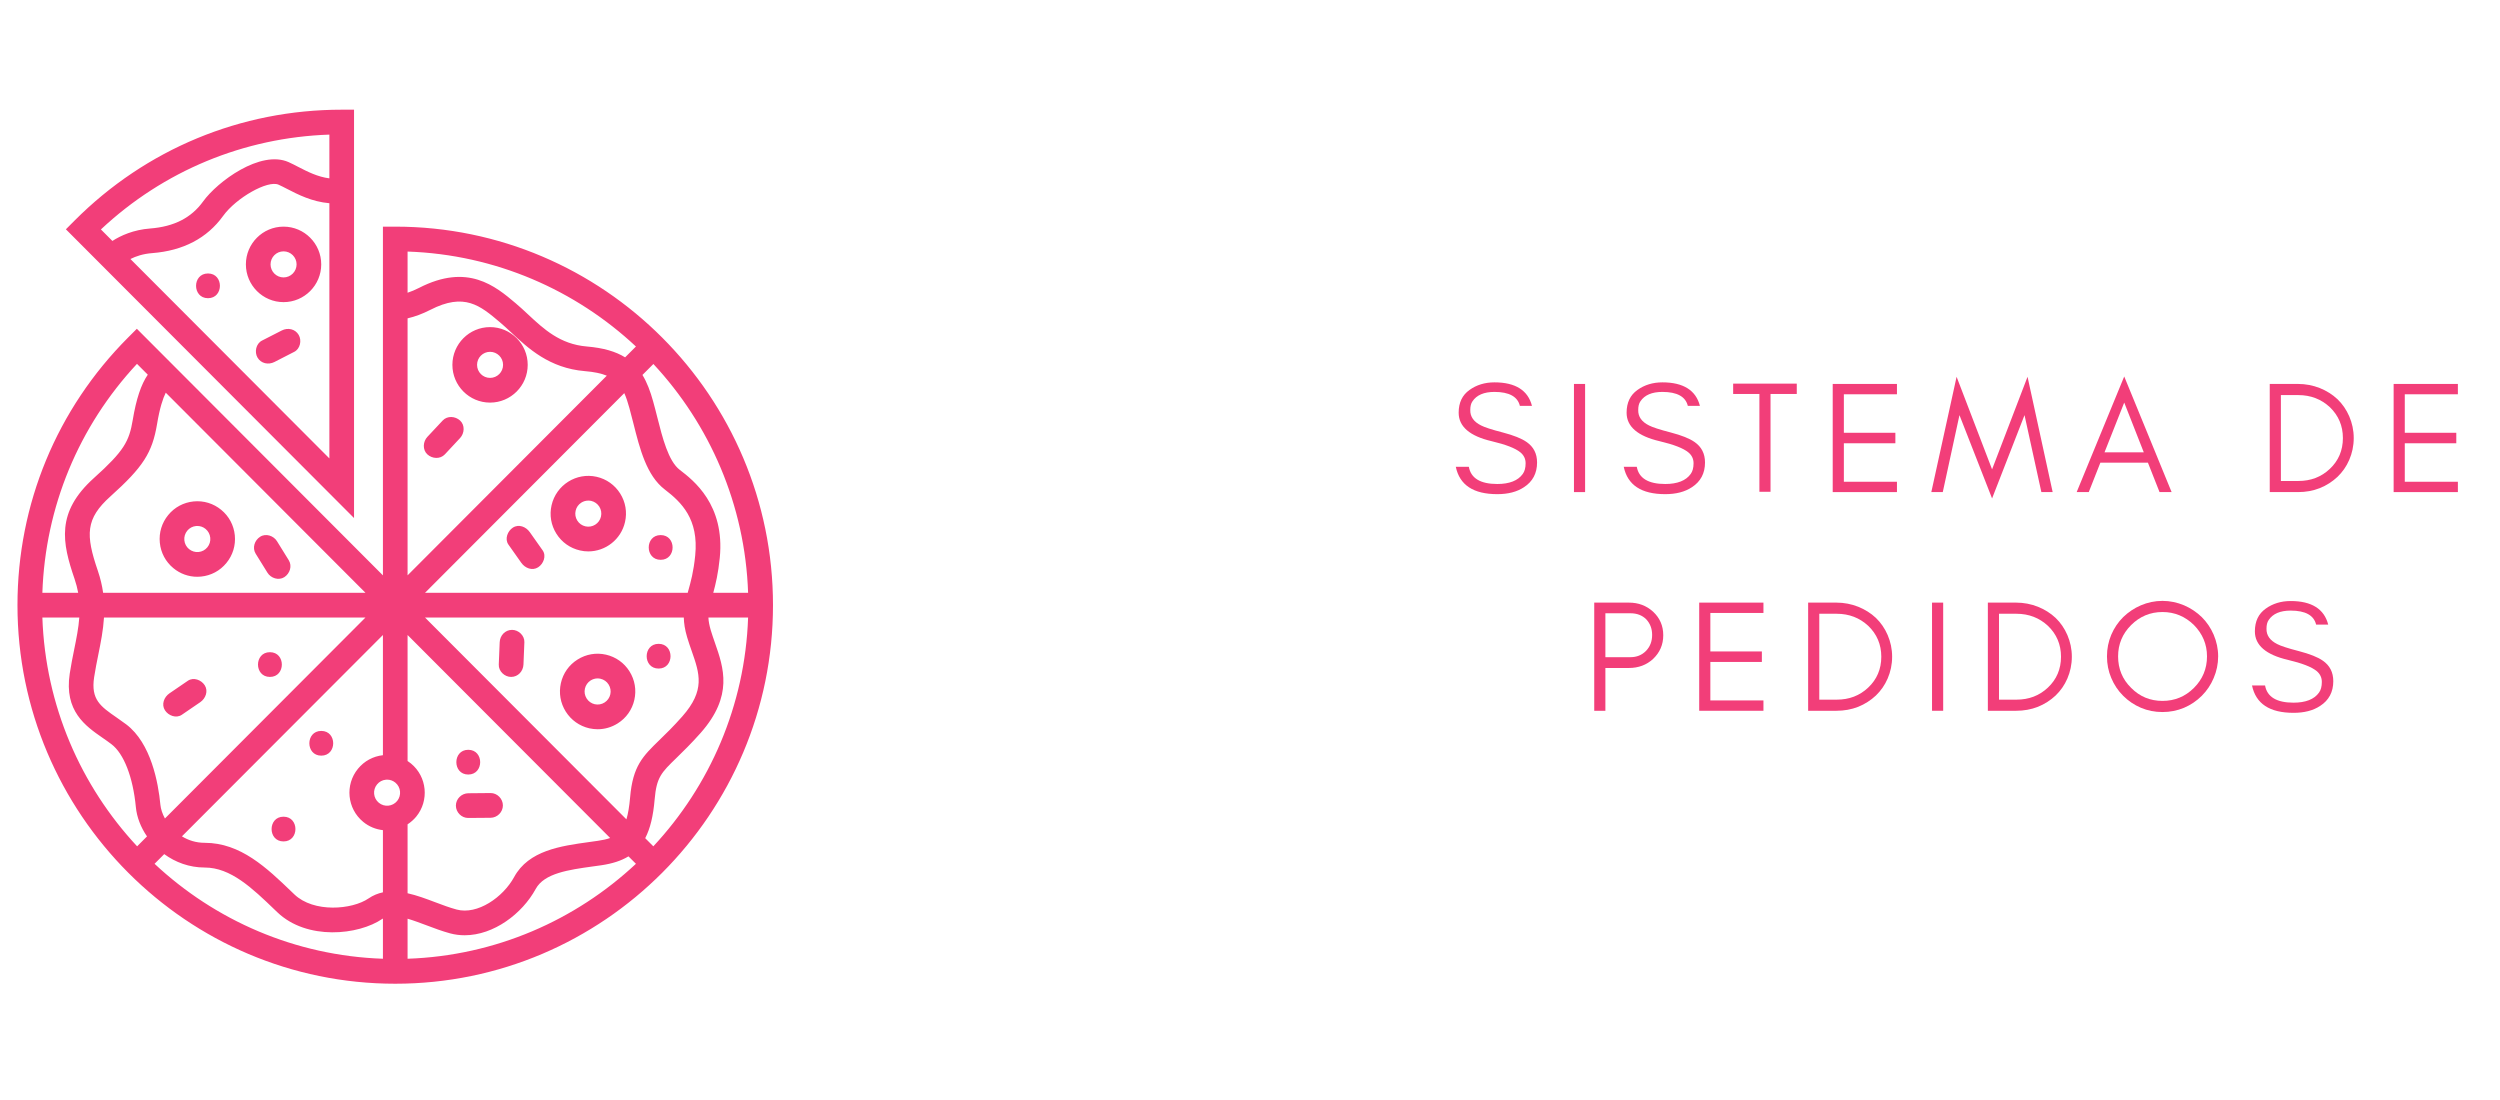
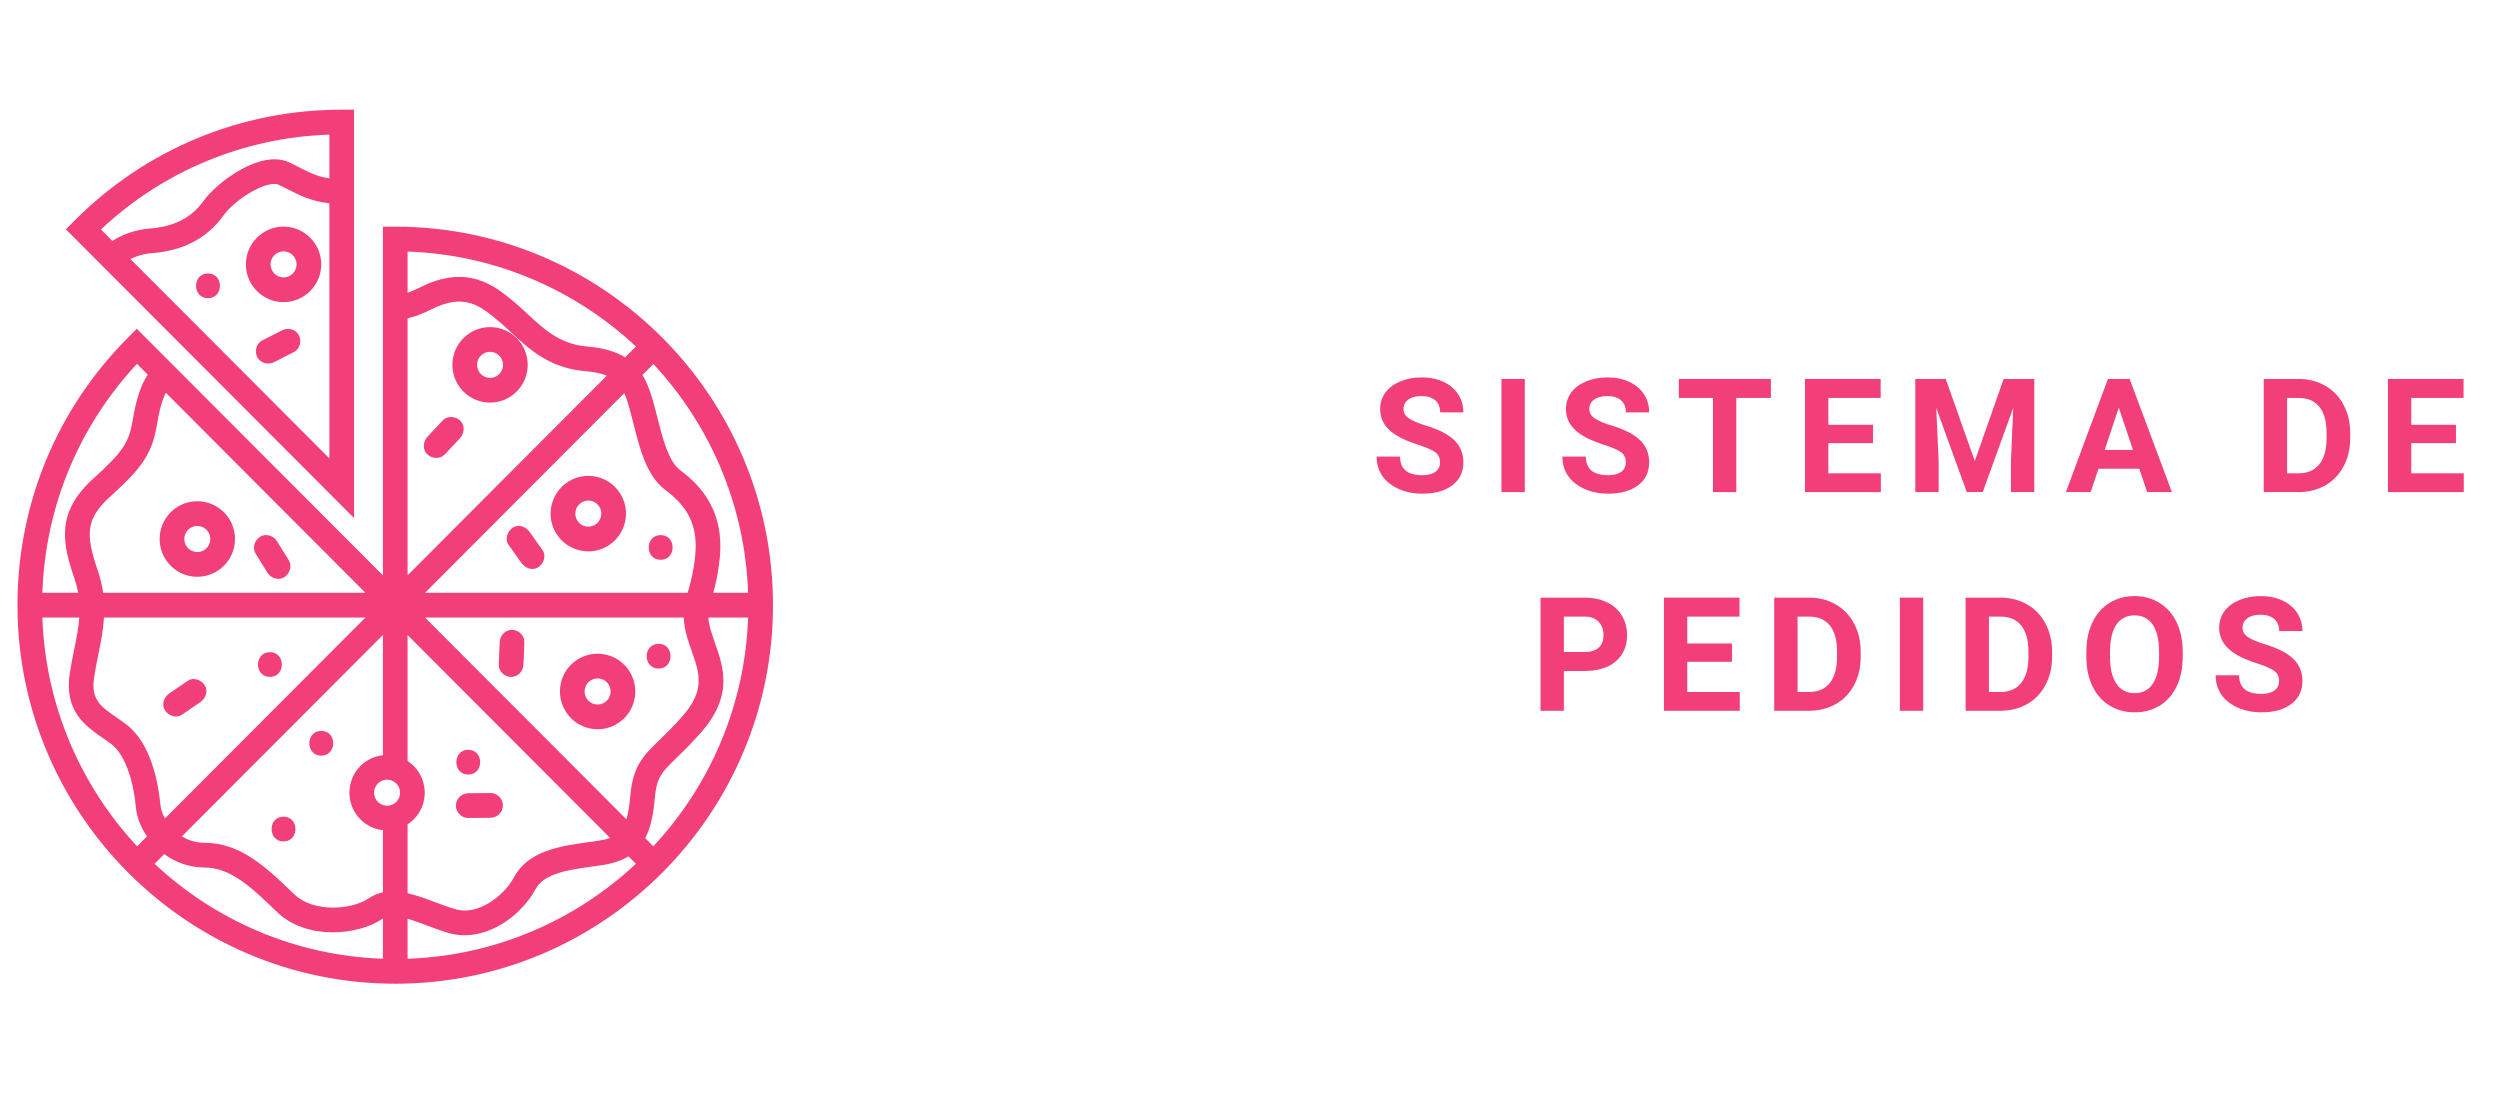
<svg xmlns="http://www.w3.org/2000/svg" width="500" zoomAndPan="magnify" viewBox="0 0 375 165" height="220" preserveAspectRatio="xMidYMid meet" version="1.0">
  <defs>
    <g />
-     <clipPath id="440ee047b7">
+     <clipPath id="a8cf189ec1">
      <path d="M 2.621 16.449 L 115.934 16.449 L 115.934 147.555 L 2.621 147.555 Z M 2.621 16.449 " clip-rule="nonzero" />
    </clipPath>
  </defs>
-   <g clip-path="url(#440ee047b7)">
+   <g clip-path="url(#a8cf189ec1)">
    <path fill="#f23e79" d="M 41.16 54.301 C 42.152 53.793 43.148 53.281 44.141 52.773 C 45.031 52.32 45.289 51.066 44.805 50.238 C 44.277 49.332 43.164 49.113 42.27 49.57 C 41.277 50.078 40.281 50.586 39.289 51.094 C 38.398 51.551 38.141 52.805 38.625 53.633 C 39.152 54.539 40.266 54.754 41.16 54.301 Z M 66.398 63.082 C 65.629 63.898 64.867 64.715 64.105 65.531 C 63.441 66.238 63.352 67.461 64.105 68.156 C 64.824 68.82 66.012 68.91 66.727 68.156 C 67.488 67.336 68.25 66.523 69.012 65.707 C 69.676 64.996 69.766 63.773 69.012 63.082 C 68.293 62.422 67.105 62.328 66.398 63.082 Z M 81.395 82.551 C 80.75 81.637 80.105 80.719 79.461 79.812 C 78.902 79.02 77.82 78.57 76.93 79.145 C 76.148 79.648 75.668 80.836 76.262 81.684 C 76.91 82.598 77.551 83.508 78.195 84.422 C 78.754 85.215 79.836 85.664 80.727 85.09 C 81.512 84.582 81.992 83.398 81.395 82.551 Z M 70.238 122.695 C 71.352 122.688 72.473 122.676 73.586 122.668 C 74.586 122.66 75.434 121.82 75.434 120.812 C 75.434 119.816 74.59 118.949 73.586 118.957 C 72.473 118.969 71.352 118.977 70.238 118.988 C 69.234 119 68.383 119.832 68.383 120.844 C 68.383 121.844 69.234 122.707 70.238 122.695 Z M 78.52 99.68 L 78.656 96.332 C 78.699 95.332 77.777 94.48 76.809 94.48 C 75.77 94.48 74.996 95.328 74.953 96.332 L 74.816 99.68 C 74.773 100.688 75.695 101.539 76.664 101.539 C 77.703 101.539 78.473 100.691 78.52 99.68 Z M 43.312 84.031 C 42.727 83.078 42.137 82.129 41.547 81.18 C 41.039 80.355 39.871 79.961 39.016 80.516 C 38.191 81.043 37.805 82.168 38.352 83.055 C 38.938 84.004 39.527 84.953 40.117 85.902 C 40.625 86.727 41.793 87.121 42.652 86.57 C 43.473 86.035 43.859 84.914 43.312 84.031 Z M 27.277 107.215 C 28.199 106.582 29.121 105.953 30.043 105.324 C 30.84 104.777 31.273 103.664 30.707 102.785 C 30.195 101.988 29.027 101.535 28.176 102.117 C 27.25 102.746 26.332 103.379 25.41 104.008 C 24.609 104.555 24.176 105.668 24.746 106.547 C 25.258 107.344 26.422 107.797 27.277 107.215 Z M 30.836 79.34 C 31.238 79.672 31.488 80.141 31.539 80.66 C 31.59 81.184 31.438 81.688 31.105 82.094 C 30.773 82.5 30.309 82.75 29.785 82.801 C 29.27 82.852 28.762 82.691 28.355 82.363 C 27.953 82.031 27.703 81.562 27.652 81.043 C 27.602 80.52 27.758 80.016 28.086 79.609 C 28.418 79.203 28.887 78.953 29.406 78.902 C 29.473 78.898 29.535 78.895 29.598 78.895 C 30.051 78.895 30.484 79.047 30.836 79.34 Z M 30.148 86.488 C 31.652 86.34 33.004 85.617 33.961 84.445 C 34.922 83.277 35.367 81.805 35.223 80.297 C 35.074 78.793 34.352 77.434 33.184 76.477 C 32.016 75.516 30.551 75.066 29.043 75.215 C 27.543 75.363 26.188 76.086 25.23 77.258 C 24.273 78.426 23.824 79.898 23.973 81.406 C 24.121 82.91 24.844 84.27 26.012 85.227 C 27.031 86.066 28.281 86.516 29.586 86.516 C 29.773 86.516 29.961 86.508 30.148 86.488 Z M 112.215 88.918 C 111.762 75.684 106.445 63.664 98.008 54.598 L 96.367 56.242 C 97.055 57.367 97.551 58.695 97.973 60.219 C 98.188 60.98 98.391 61.781 98.586 62.559 C 99.367 65.656 100.254 69.172 101.965 70.48 C 104 72.039 108.762 75.688 107.965 83.688 C 107.734 86 107.344 87.617 106.992 88.918 Z M 98 126.949 C 106.445 117.887 111.762 105.867 112.215 92.625 L 106.262 92.625 C 106.281 93.176 106.395 93.773 106.613 94.531 C 106.801 95.16 107.016 95.777 107.242 96.426 C 108.543 100.145 110.016 104.363 105.109 109.926 C 103.656 111.562 102.457 112.727 101.496 113.664 C 99.18 115.91 98.484 116.586 98.195 119.926 C 97.988 122.371 97.543 124.266 96.781 125.727 Z M 61.137 143.812 C 74.344 143.359 86.344 138.031 95.391 129.57 L 94.27 128.453 C 93.188 129.117 91.859 129.539 90.223 129.785 C 89.777 129.848 89.324 129.91 88.871 129.973 C 85.32 130.469 81.645 130.98 80.363 133.328 C 78.34 137.055 74.051 140.289 69.707 140.289 C 68.984 140.289 68.254 140.203 67.531 140.008 C 66.32 139.68 65.113 139.227 63.949 138.785 C 62.977 138.426 62.02 138.062 61.137 137.805 Z M 23.184 129.57 C 32.23 138.031 44.227 143.359 57.438 143.812 L 57.438 137.785 C 57.414 137.797 57.387 137.809 57.367 137.82 C 53.781 140.281 46.047 141.098 41.594 136.832 L 41.234 136.488 C 37.828 133.211 34.609 130.129 30.703 130.129 C 28.387 130.129 26.312 129.34 24.633 128.117 Z M 6.355 92.625 C 6.812 105.867 12.129 117.887 20.57 126.949 L 22.051 125.461 C 21.109 124.094 20.52 122.562 20.379 121.066 C 19.949 116.566 18.578 113.031 16.707 111.621 C 16.289 111.301 15.84 110.988 15.406 110.688 C 12.824 108.898 9.609 106.672 10.461 101.039 C 10.652 99.773 10.895 98.582 11.125 97.438 C 11.465 95.766 11.781 94.207 11.895 92.625 Z M 20.547 54.578 C 11.781 63.988 6.793 76.055 6.355 88.918 L 11.727 88.918 C 11.605 88.242 11.426 87.555 11.184 86.836 C 9.324 81.41 8.359 76.852 14.098 71.695 C 18.59 67.66 19.379 66.211 19.914 62.98 C 20.43 59.871 21.16 57.668 22.168 56.203 Z M 45.059 79.141 L 24.863 58.902 C 24.441 59.754 23.961 61.184 23.562 63.594 C 22.84 67.918 21.469 70.051 16.566 74.457 C 12.832 77.809 12.816 80.191 14.68 85.629 C 15.07 86.773 15.32 87.867 15.469 88.918 L 54.82 88.918 Z M 61.137 47.754 L 61.137 86.301 L 91.02 56.352 C 90.184 56.008 89.117 55.785 87.715 55.668 C 82.414 55.223 79.227 52.25 76.668 49.855 C 76.082 49.312 75.535 48.801 74.988 48.34 C 72 45.82 69.668 43.848 64.535 46.484 C 63.398 47.066 62.262 47.492 61.137 47.754 Z M 95.391 51.977 C 86.344 43.52 74.344 38.188 61.137 37.734 L 61.137 43.91 C 61.691 43.723 62.262 43.488 62.848 43.188 C 70.164 39.426 74.312 42.926 77.34 45.48 C 77.988 46.023 78.598 46.594 79.191 47.145 C 81.555 49.352 84 51.637 88.02 51.973 C 90.523 52.184 92.367 52.734 93.766 53.602 Z M 61.137 133.988 C 62.527 134.297 63.926 134.82 65.246 135.32 C 66.332 135.73 67.453 136.152 68.492 136.43 C 71.609 137.273 75.469 134.59 77.121 131.555 C 79.293 127.566 84.113 126.895 88.363 126.309 C 88.805 126.246 89.246 126.184 89.68 126.121 C 90.383 126.016 90.992 125.895 91.523 125.699 L 61.137 95.25 L 61.137 114.152 C 61.312 114.266 61.484 114.391 61.648 114.527 C 64.059 116.508 64.406 120.086 62.43 122.5 C 62.051 122.957 61.613 123.336 61.137 123.648 Z M 27.289 125.453 C 28.25 126.043 29.395 126.422 30.703 126.422 C 36.094 126.422 40.008 130.176 43.793 133.812 L 44.152 134.156 C 47.059 136.945 52.816 136.457 55.281 134.766 C 55.969 134.297 56.691 134.008 57.438 133.848 L 57.438 124.523 C 56.383 124.406 55.352 124 54.477 123.277 C 52.066 121.293 51.719 117.723 53.699 115.309 C 54.641 114.16 55.965 113.441 57.438 113.281 L 57.438 95.25 Z M 59.574 120.145 C 60.254 119.312 60.133 118.074 59.301 117.391 C 58.949 117.102 58.516 116.945 58.066 116.945 C 58.004 116.945 57.938 116.949 57.875 116.957 C 57.355 117.004 56.887 117.254 56.555 117.664 C 55.871 118.496 55.992 119.73 56.824 120.414 C 57.656 121.102 58.891 120.98 59.574 120.145 Z M 24.738 122.773 L 54.82 92.629 L 15.598 92.629 C 15.48 94.559 15.113 96.383 14.75 98.176 C 14.527 99.281 14.297 100.418 14.117 101.598 C 13.613 104.941 15.078 105.961 17.512 107.641 C 17.977 107.965 18.453 108.301 18.938 108.66 C 22.664 111.48 23.746 117.426 24.059 120.715 C 24.121 121.355 24.355 122.066 24.738 122.773 Z M 102.57 92.629 L 63.75 92.629 L 93.961 122.902 C 94.215 122.062 94.395 120.992 94.516 119.613 C 94.918 114.887 96.426 113.43 98.922 111 C 99.844 110.109 100.984 109 102.34 107.469 C 105.809 103.539 104.949 101.066 103.754 97.648 C 103.523 96.988 103.281 96.301 103.07 95.586 C 102.73 94.449 102.59 93.488 102.57 92.629 Z M 93.641 58.969 L 63.75 88.922 L 103.156 88.922 C 103.18 88.828 103.207 88.742 103.23 88.648 C 103.609 87.297 104.039 85.762 104.281 83.32 C 104.832 77.84 102.215 75.34 99.719 73.426 C 96.98 71.332 95.973 67.332 95 63.469 C 94.809 62.699 94.613 61.941 94.414 61.223 C 94.176 60.359 93.934 59.609 93.641 58.969 Z M 115.949 90.773 C 115.949 122.086 90.531 147.559 59.289 147.559 C 28.043 147.559 2.621 122.086 2.621 90.773 C 2.621 75.613 8.516 61.352 19.219 50.625 L 20.527 49.316 L 57.438 86.305 L 57.438 33.996 L 59.289 33.996 C 90.531 33.996 115.949 59.469 115.949 90.773 Z M 90.074 101.812 C 90.586 101.93 91.016 102.234 91.293 102.676 C 91.57 103.121 91.664 103.645 91.547 104.152 C 91.434 104.664 91.121 105.098 90.684 105.375 C 90.246 105.656 89.719 105.746 89.207 105.633 C 88.703 105.516 88.27 105.207 87.992 104.766 C 87.711 104.32 87.621 103.797 87.738 103.289 C 87.855 102.777 88.16 102.344 88.602 102.062 C 88.918 101.871 89.273 101.762 89.641 101.762 C 89.785 101.762 89.93 101.781 90.074 101.812 Z M 92.652 108.512 C 93.934 107.707 94.82 106.453 95.152 104.977 C 95.488 103.5 95.227 101.98 94.422 100.703 C 93.621 99.422 92.367 98.535 90.895 98.199 C 89.422 97.863 87.91 98.125 86.629 98.934 C 85.352 99.734 84.465 100.988 84.133 102.469 C 83.801 103.945 84.059 105.461 84.863 106.738 C 85.668 108.016 86.922 108.906 88.391 109.246 C 88.812 109.336 89.23 109.387 89.652 109.387 C 90.707 109.387 91.742 109.086 92.652 108.512 Z M 88.676 75.133 C 89.188 75.25 89.621 75.562 89.898 76 C 90.176 76.445 90.262 76.965 90.148 77.48 C 89.91 78.531 88.863 79.191 87.812 78.953 C 87.305 78.836 86.871 78.531 86.594 78.086 C 86.316 77.645 86.227 77.121 86.344 76.613 C 86.457 76.102 86.762 75.668 87.203 75.391 C 87.52 75.191 87.879 75.09 88.242 75.09 C 88.387 75.09 88.535 75.102 88.676 75.133 Z M 93.754 78.297 C 94.09 76.82 93.832 75.305 93.027 74.027 C 92.223 72.75 90.969 71.855 89.496 71.52 C 86.457 70.832 83.426 72.746 82.734 75.793 C 82.398 77.266 82.656 78.781 83.461 80.059 C 84.27 81.344 85.523 82.23 86.996 82.566 C 87.414 82.664 87.832 82.711 88.246 82.711 C 90.828 82.711 93.16 80.922 93.754 78.297 Z M 75.461 54.727 C 75.461 55.809 74.586 56.684 73.508 56.684 C 72.43 56.684 71.559 55.809 71.559 54.727 C 71.559 53.648 72.43 52.773 73.508 52.773 C 74.586 52.773 75.461 53.648 75.461 54.727 Z M 79.156 54.727 C 79.156 51.605 76.625 49.066 73.508 49.066 C 70.391 49.066 67.859 51.605 67.859 54.727 C 67.859 57.852 70.391 60.391 73.508 60.391 C 76.625 60.391 79.156 57.852 79.156 54.727 Z M 44.488 39.656 C 44.488 40.734 43.609 41.613 42.535 41.613 C 41.457 41.613 40.582 40.734 40.582 39.656 C 40.582 38.578 41.457 37.703 42.535 37.703 C 43.609 37.703 44.488 38.578 44.488 39.656 Z M 48.184 39.656 C 48.184 36.535 45.648 33.996 42.535 33.996 C 39.418 33.996 36.883 36.535 36.883 39.656 C 36.883 42.781 39.418 45.32 42.535 45.32 C 45.648 45.32 48.184 42.781 48.184 39.656 Z M 43.07 28.34 C 42.605 28.102 42.168 27.875 41.781 27.703 C 40.176 26.988 35.434 29.66 33.465 32.391 C 31.055 35.734 27.473 37.609 22.82 37.969 C 21.465 38.07 20.379 38.441 19.562 38.852 L 49.406 68.762 L 49.406 30.484 C 46.785 30.258 44.688 29.176 43.07 28.34 Z M 15.137 34.414 L 16.859 36.141 C 18.109 35.34 20.012 34.465 22.535 34.273 C 26.105 33.996 28.699 32.672 30.465 30.219 C 32.613 27.238 39.086 22.449 43.285 24.316 C 43.766 24.531 44.25 24.781 44.762 25.047 C 46.133 25.754 47.645 26.527 49.406 26.754 L 49.406 20.191 C 36.57 20.629 24.523 25.629 15.137 34.414 Z M 53.105 16.453 L 53.105 77.707 L 9.883 34.395 L 11.191 33.082 C 21.895 22.359 36.125 16.453 51.258 16.453 Z M 99.102 83.973 C 101.484 83.973 101.488 80.262 99.102 80.262 C 96.715 80.262 96.711 83.973 99.102 83.973 Z M 31.199 44.73 C 33.582 44.73 33.586 41.02 31.199 41.02 C 28.816 41.02 28.812 44.73 31.199 44.73 Z M 99.102 83.973 C 101.484 83.973 101.488 80.262 99.102 80.262 C 96.715 80.262 96.711 83.973 99.102 83.973 Z M 98.793 100.285 C 101.172 100.285 101.18 96.574 98.793 96.574 C 96.406 96.574 96.402 100.285 98.793 100.285 Z M 70.238 116.18 C 72.621 116.18 72.625 112.469 70.238 112.469 C 67.859 112.469 67.855 116.18 70.238 116.18 Z M 48.191 113.348 C 50.574 113.348 50.578 109.637 48.191 109.637 C 45.809 109.637 45.805 113.348 48.191 113.348 Z M 42.527 126.215 C 44.91 126.215 44.914 122.504 42.527 122.504 C 40.145 122.504 40.141 126.215 42.527 126.215 Z M 40.488 101.539 C 38.102 101.539 38.105 97.828 40.488 97.828 C 42.875 97.828 42.871 101.539 40.488 101.539 " fill-opacity="1" fill-rule="nonzero" />
  </g>
  <g fill="#f23e79" fill-opacity="1">
-     <g transform="translate(217.4868, 73.81437)">
+     <g transform="translate(205.6952, 73.81437)">
      <g>
-         <path d="M 6.273 -7.633 C 8.375 -7.133 9.805 -6.586 10.566 -5.965 C 11.094 -5.535 11.355 -4.984 11.355 -4.316 C 11.355 -3.648 11.211 -3.102 10.926 -2.719 C 10.211 -1.719 8.922 -1.215 7.109 -1.215 C 4.582 -1.215 3.148 -2.074 2.84 -3.793 L 0.883 -3.793 C 1.457 -1.051 3.531 0.309 7.109 0.309 C 8.707 0.309 10.043 -0.023 11.117 -0.738 C 12.406 -1.574 13.074 -2.816 13.074 -4.438 C 13.074 -5.773 12.547 -6.797 11.5 -7.516 C 10.758 -8.039 9.566 -8.516 7.922 -8.945 C 6.25 -9.375 5.176 -9.734 4.676 -9.996 C 3.578 -10.543 3.031 -11.309 3.055 -12.309 C 3.055 -12.836 3.148 -13.289 3.387 -13.621 C 4.008 -14.551 5.105 -15.027 6.68 -15.027 C 8.898 -15.027 10.164 -14.312 10.496 -12.93 L 12.309 -12.93 C 11.715 -15.266 9.828 -16.461 6.68 -16.461 C 5.25 -16.461 3.984 -16.078 2.934 -15.316 C 1.859 -14.551 1.312 -13.43 1.312 -11.902 C 1.312 -9.828 2.98 -8.398 6.273 -7.633 Z M 6.273 -7.633 " />
+         <path d="M 10.312 -4.453 C 10.312 -5.109 10.078 -5.613 9.609 -5.969 C 9.141 -6.32 8.301 -6.691 7.094 -7.078 C 5.883 -7.473 4.926 -7.863 4.219 -8.25 C 2.289 -9.289 1.328 -10.691 1.328 -12.453 C 1.328 -13.367 1.582 -14.188 2.094 -14.906 C 2.613 -15.625 3.359 -16.188 4.328 -16.594 C 5.297 -17 6.379 -17.203 7.578 -17.203 C 8.797 -17.203 9.879 -16.977 10.828 -16.531 C 11.773 -16.094 12.508 -15.473 13.031 -14.672 C 13.551 -13.879 13.812 -12.973 13.812 -11.953 L 10.328 -11.953 C 10.328 -12.734 10.082 -13.336 9.594 -13.766 C 9.102 -14.191 8.414 -14.406 7.531 -14.406 C 6.676 -14.406 6.008 -14.223 5.531 -13.859 C 5.062 -13.504 4.828 -13.031 4.828 -12.438 C 4.828 -11.883 5.102 -11.422 5.656 -11.047 C 6.207 -10.68 7.023 -10.332 8.109 -10 C 10.098 -9.406 11.547 -8.664 12.453 -7.781 C 13.359 -6.895 13.812 -5.789 13.812 -4.469 C 13.812 -3 13.254 -1.848 12.141 -1.016 C 11.035 -0.18 9.547 0.234 7.672 0.234 C 6.359 0.234 5.164 -0.004 4.094 -0.484 C 3.031 -0.961 2.211 -1.613 1.641 -2.438 C 1.078 -3.27 0.797 -4.234 0.797 -5.328 L 4.312 -5.328 C 4.312 -3.461 5.43 -2.531 7.672 -2.531 C 8.492 -2.531 9.141 -2.695 9.609 -3.031 C 10.078 -3.375 10.312 -3.848 10.312 -4.453 Z M 10.312 -4.453 " />
      </g>
    </g>
  </g>
  <g fill="#f23e79" fill-opacity="1">
-     <g transform="translate(234.3049, 73.81437)">
+     <g transform="translate(223.4853, 73.81437)">
      <g>
-         <path d="M 3.461 0 L 3.461 -16.223 L 1.789 -16.223 L 1.789 0 Z M 3.461 0 " />
+         <path d="M 5.234 0 L 1.734 0 L 1.734 -16.969 L 5.234 -16.969 Z M 5.234 0 " />
      </g>
    </g>
  </g>
  <g fill="#f23e79" fill-opacity="1">
-     <g transform="translate(242.6782, 73.81437)">
+     <g transform="translate(233.5643, 73.81437)">
      <g>
-         <path d="M 6.273 -7.633 C 8.375 -7.133 9.805 -6.586 10.566 -5.965 C 11.094 -5.535 11.355 -4.984 11.355 -4.316 C 11.355 -3.648 11.211 -3.102 10.926 -2.719 C 10.211 -1.719 8.922 -1.215 7.109 -1.215 C 4.582 -1.215 3.148 -2.074 2.84 -3.793 L 0.883 -3.793 C 1.457 -1.051 3.531 0.309 7.109 0.309 C 8.707 0.309 10.043 -0.023 11.117 -0.738 C 12.406 -1.574 13.074 -2.816 13.074 -4.438 C 13.074 -5.773 12.547 -6.797 11.5 -7.516 C 10.758 -8.039 9.566 -8.516 7.922 -8.945 C 6.25 -9.375 5.176 -9.734 4.676 -9.996 C 3.578 -10.543 3.031 -11.309 3.055 -12.309 C 3.055 -12.836 3.148 -13.289 3.387 -13.621 C 4.008 -14.551 5.105 -15.027 6.68 -15.027 C 8.898 -15.027 10.164 -14.312 10.496 -12.93 L 12.309 -12.93 C 11.715 -15.266 9.828 -16.461 6.68 -16.461 C 5.25 -16.461 3.984 -16.078 2.934 -15.316 C 1.859 -14.551 1.312 -13.43 1.312 -11.902 C 1.312 -9.828 2.98 -8.398 6.273 -7.633 Z M 6.273 -7.633 " />
+         <path d="M 10.312 -4.453 C 10.312 -5.109 10.078 -5.613 9.609 -5.969 C 9.141 -6.32 8.301 -6.691 7.094 -7.078 C 5.883 -7.473 4.926 -7.863 4.219 -8.25 C 2.289 -9.289 1.328 -10.691 1.328 -12.453 C 1.328 -13.367 1.582 -14.188 2.094 -14.906 C 2.613 -15.625 3.359 -16.188 4.328 -16.594 C 5.297 -17 6.379 -17.203 7.578 -17.203 C 8.797 -17.203 9.879 -16.977 10.828 -16.531 C 11.773 -16.094 12.508 -15.473 13.031 -14.672 C 13.551 -13.879 13.812 -12.973 13.812 -11.953 L 10.328 -11.953 C 10.328 -12.734 10.082 -13.336 9.594 -13.766 C 9.102 -14.191 8.414 -14.406 7.531 -14.406 C 6.676 -14.406 6.008 -14.223 5.531 -13.859 C 5.062 -13.504 4.828 -13.031 4.828 -12.438 C 4.828 -11.883 5.102 -11.422 5.656 -11.047 C 6.207 -10.68 7.023 -10.332 8.109 -10 C 10.098 -9.406 11.547 -8.664 12.453 -7.781 C 13.359 -6.895 13.812 -5.789 13.812 -4.469 C 13.812 -3 13.254 -1.848 12.141 -1.016 C 11.035 -0.18 9.547 0.234 7.672 0.234 C 6.359 0.234 5.164 -0.004 4.094 -0.484 C 3.031 -0.961 2.211 -1.613 1.641 -2.438 C 1.078 -3.27 0.797 -4.234 0.797 -5.328 L 4.312 -5.328 C 4.312 -3.461 5.43 -2.531 7.672 -2.531 C 8.492 -2.531 9.141 -2.695 9.609 -3.031 C 10.078 -3.375 10.312 -3.848 10.312 -4.453 Z M 10.312 -4.453 " />
      </g>
    </g>
  </g>
  <g fill="#f23e79" fill-opacity="1">
-     <g transform="translate(259.4963, 73.81437)">
+     <g transform="translate(251.3543, 73.81437)">
      <g>
-         <path d="M 0.477 -14.719 L 4.414 -14.719 L 4.414 -0.047 L 6.082 -0.047 L 6.082 -14.719 L 10.02 -14.719 L 10.02 -16.27 L 0.477 -16.27 Z M 0.477 -14.719 " />
+         <path d="M 14.281 -14.125 L 9.094 -14.125 L 9.094 0 L 5.594 0 L 5.594 -14.125 L 0.469 -14.125 L 0.469 -16.969 L 14.281 -16.969 Z M 14.281 -14.125 " />
      </g>
    </g>
  </g>
  <g fill="#f23e79" fill-opacity="1">
-     <g transform="translate(273.1178, 73.81437)">
+     <g transform="translate(269.2376, 73.81437)">
      <g>
-         <path d="M 11.426 0 L 11.426 -1.551 L 3.461 -1.551 L 3.461 -7.324 L 11.188 -7.324 L 11.188 -8.898 L 3.461 -8.898 L 3.461 -14.672 L 11.426 -14.672 L 11.426 -16.223 L 1.789 -16.223 L 1.789 0 Z M 11.426 0 " />
+         <path d="M 11.719 -7.344 L 5.016 -7.344 L 5.016 -2.812 L 12.891 -2.812 L 12.891 0 L 1.516 0 L 1.516 -16.969 L 12.859 -16.969 L 12.859 -14.125 L 5.016 -14.125 L 5.016 -10.094 L 11.719 -10.094 Z M 11.719 -7.344 " />
      </g>
    </g>
  </g>
  <g fill="#f23e79" fill-opacity="1">
-     <g transform="translate(289.4588, 73.81437)">
+     <g transform="translate(285.7814, 73.81437)">
      <g>
-         <path d="M 16.746 0 L 18.441 0 L 14.672 -17.297 L 9.352 -3.41 L 4.031 -17.297 L 0.238 0 L 1.957 0 L 4.461 -11.547 L 9.352 0.953 L 14.219 -11.547 Z M 16.746 0 " />
+         <path d="M 6.078 -16.969 L 10.438 -4.656 L 14.766 -16.969 L 19.359 -16.969 L 19.359 0 L 15.859 0 L 15.859 -4.641 L 16.203 -12.641 L 11.625 0 L 9.234 0 L 4.656 -12.625 L 5.016 -4.641 L 5.016 0 L 1.516 0 L 1.516 -16.969 Z M 6.078 -16.969 " />
      </g>
    </g>
  </g>
  <g fill="#f23e79" fill-opacity="1">
-     <g transform="translate(311.2626, 73.81437)">
+     <g transform="translate(309.8032, 73.81437)">
      <g>
-         <path d="M 4.414 -5.965 L 7.371 -13.43 L 10.305 -5.965 Z M 14.48 0 L 7.371 -17.344 L 0.238 0 L 2.051 0 L 3.793 -4.414 L 10.926 -4.414 L 12.668 0 Z M 14.48 0 " />
+         <path d="M 11.094 -3.5 L 4.969 -3.5 L 3.797 0 L 0.078 0 L 6.391 -16.969 L 9.641 -16.969 L 15.984 0 L 12.266 0 Z M 5.906 -6.328 L 10.141 -6.328 L 8.016 -12.672 Z M 5.906 -6.328 " />
      </g>
    </g>
  </g>
  <g fill="#f23e79" fill-opacity="1">
-     <g transform="translate(329.1065, 73.81437)">
+     <g transform="translate(328.9794, 73.81437)">
      <g />
    </g>
  </g>
  <g fill="#f23e79" fill-opacity="1">
-     <g transform="translate(338.6726, 73.81437)">
+     <g transform="translate(338.045, 73.81437)">
      <g>
-         <path d="M 14.387 -8.109 C 14.387 -9.281 14.145 -10.352 13.719 -11.355 C 13.289 -12.355 12.691 -13.215 11.953 -13.93 C 11.188 -14.648 10.305 -15.195 9.305 -15.602 C 8.277 -16.008 7.18 -16.223 6.035 -16.223 L 1.789 -16.223 L 1.789 0 L 6.035 0 C 7.18 0 8.277 -0.191 9.305 -0.598 C 10.305 -1 11.188 -1.574 11.953 -2.289 C 12.691 -3.004 13.289 -3.84 13.719 -4.844 C 14.145 -5.844 14.387 -6.918 14.387 -8.109 Z M 12.762 -8.109 C 12.762 -6.25 12.094 -4.699 10.805 -3.484 C 9.52 -2.266 7.945 -1.668 6.082 -1.668 L 3.461 -1.668 L 3.461 -14.551 L 6.082 -14.551 C 7.945 -14.551 9.52 -13.93 10.805 -12.738 C 12.094 -11.5 12.762 -9.949 12.762 -8.109 Z M 12.762 -8.109 " />
+         <path d="M 1.516 0 L 1.516 -16.969 L 6.734 -16.969 C 8.223 -16.969 9.555 -16.629 10.734 -15.953 C 11.91 -15.285 12.828 -14.332 13.484 -13.094 C 14.148 -11.852 14.484 -10.441 14.484 -8.859 L 14.484 -8.078 C 14.484 -6.504 14.156 -5.102 13.5 -3.875 C 12.852 -2.645 11.941 -1.691 10.766 -1.016 C 9.586 -0.348 8.254 -0.008 6.766 0 Z M 5.016 -14.125 L 5.016 -2.812 L 6.703 -2.812 C 8.066 -2.812 9.109 -3.254 9.828 -4.141 C 10.555 -5.035 10.926 -6.316 10.938 -7.984 L 10.938 -8.875 C 10.938 -10.602 10.578 -11.91 9.859 -12.797 C 9.148 -13.68 8.109 -14.125 6.734 -14.125 Z M 5.016 -14.125 " />
      </g>
    </g>
  </g>
  <g fill="#f23e79" fill-opacity="1">
-     <g transform="translate(357.256, 73.81437)">
+     <g transform="translate(356.6738, 73.81437)">
      <g>
-         <path d="M 11.426 0 L 11.426 -1.551 L 3.461 -1.551 L 3.461 -7.324 L 11.188 -7.324 L 11.188 -8.898 L 3.461 -8.898 L 3.461 -14.672 L 11.426 -14.672 L 11.426 -16.223 L 1.789 -16.223 L 1.789 0 Z M 11.426 0 " />
+         <path d="M 11.719 -7.344 L 5.016 -7.344 L 5.016 -2.812 L 12.891 -2.812 L 12.891 0 L 1.516 0 L 1.516 -16.969 L 12.859 -16.969 L 12.859 -14.125 L 5.016 -14.125 L 5.016 -10.094 L 11.719 -10.094 Z M 11.719 -7.344 " />
      </g>
    </g>
  </g>
  <g fill="#f23e79" fill-opacity="1">
-     <g transform="translate(237.3469, 106.6156)">
+     <g transform="translate(229.5622, 106.6156)">
      <g>
-         <path d="M 3.461 -8.039 L 3.461 -14.625 L 7.227 -14.625 C 8.207 -14.625 8.992 -14.312 9.59 -13.719 C 10.164 -13.098 10.473 -12.332 10.473 -11.379 C 10.473 -10.402 10.164 -9.613 9.543 -8.969 C 8.922 -8.348 8.16 -8.039 7.227 -8.039 Z M 12.141 -11.332 C 12.141 -12.762 11.617 -13.93 10.617 -14.863 C 9.613 -15.77 8.422 -16.223 6.988 -16.223 L 1.789 -16.223 L 1.789 0 L 3.461 0 L 3.461 -6.418 L 6.988 -6.418 C 8.422 -6.418 9.637 -6.871 10.617 -7.777 C 11.617 -8.73 12.141 -9.898 12.141 -11.332 Z M 12.141 -11.332 " />
+         <path d="M 5.016 -5.969 L 5.016 0 L 1.516 0 L 1.516 -16.969 L 8.125 -16.969 C 9.406 -16.969 10.523 -16.734 11.484 -16.266 C 12.453 -15.797 13.195 -15.129 13.719 -14.266 C 14.238 -13.41 14.5 -12.438 14.5 -11.344 C 14.5 -9.688 13.93 -8.375 12.797 -7.406 C 11.66 -6.445 10.086 -5.969 8.078 -5.969 Z M 5.016 -8.812 L 8.125 -8.812 C 9.051 -8.812 9.754 -9.023 10.234 -9.453 C 10.723 -9.891 10.969 -10.516 10.969 -11.328 C 10.969 -12.16 10.723 -12.832 10.234 -13.344 C 9.742 -13.852 9.07 -14.113 8.219 -14.125 L 5.016 -14.125 Z M 5.016 -8.812 " />
      </g>
    </g>
  </g>
  <g fill="#f23e79" fill-opacity="1">
-     <g transform="translate(253.0915, 106.6156)">
+     <g transform="translate(248.0745, 106.6156)">
      <g>
-         <path d="M 11.426 0 L 11.426 -1.551 L 3.461 -1.551 L 3.461 -7.324 L 11.188 -7.324 L 11.188 -8.898 L 3.461 -8.898 L 3.461 -14.672 L 11.426 -14.672 L 11.426 -16.223 L 1.789 -16.223 L 1.789 0 Z M 11.426 0 " />
+         <path d="M 11.719 -7.344 L 5.016 -7.344 L 5.016 -2.812 L 12.891 -2.812 L 12.891 0 L 1.516 0 L 1.516 -16.969 L 12.859 -16.969 L 12.859 -14.125 L 5.016 -14.125 L 5.016 -10.094 L 11.719 -10.094 Z M 11.719 -7.344 " />
      </g>
    </g>
  </g>
  <g fill="#f23e79" fill-opacity="1">
-     <g transform="translate(269.4325, 106.6156)">
+     <g transform="translate(264.6182, 106.6156)">
      <g>
-         <path d="M 14.387 -8.109 C 14.387 -9.281 14.145 -10.352 13.719 -11.355 C 13.289 -12.355 12.691 -13.215 11.953 -13.93 C 11.188 -14.648 10.305 -15.195 9.305 -15.602 C 8.277 -16.008 7.18 -16.223 6.035 -16.223 L 1.789 -16.223 L 1.789 0 L 6.035 0 C 7.18 0 8.277 -0.191 9.305 -0.598 C 10.305 -1 11.188 -1.574 11.953 -2.289 C 12.691 -3.004 13.289 -3.84 13.719 -4.844 C 14.145 -5.844 14.387 -6.918 14.387 -8.109 Z M 12.762 -8.109 C 12.762 -6.25 12.094 -4.699 10.805 -3.484 C 9.52 -2.266 7.945 -1.668 6.082 -1.668 L 3.461 -1.668 L 3.461 -14.551 L 6.082 -14.551 C 7.945 -14.551 9.52 -13.93 10.805 -12.738 C 12.094 -11.5 12.762 -9.949 12.762 -8.109 Z M 12.762 -8.109 " />
+         <path d="M 1.516 0 L 1.516 -16.969 L 6.734 -16.969 C 8.223 -16.969 9.555 -16.629 10.734 -15.953 C 11.91 -15.285 12.828 -14.332 13.484 -13.094 C 14.148 -11.852 14.484 -10.441 14.484 -8.859 L 14.484 -8.078 C 14.484 -6.504 14.156 -5.102 13.5 -3.875 C 12.852 -2.645 11.941 -1.691 10.766 -1.016 C 9.586 -0.348 8.254 -0.008 6.766 0 Z M 5.016 -14.125 L 5.016 -2.812 L 6.703 -2.812 C 8.066 -2.812 9.109 -3.254 9.828 -4.141 C 10.555 -5.035 10.926 -6.316 10.938 -7.984 L 10.938 -8.875 C 10.938 -10.602 10.578 -11.91 9.859 -12.797 C 9.148 -13.68 8.109 -14.125 6.734 -14.125 Z M 5.016 -14.125 " />
      </g>
    </g>
  </g>
  <g fill="#f23e79" fill-opacity="1">
-     <g transform="translate(288.0159, 106.6156)">
+     <g transform="translate(283.247, 106.6156)">
      <g>
-         <path d="M 3.461 0 L 3.461 -16.223 L 1.789 -16.223 L 1.789 0 Z M 3.461 0 " />
+         <path d="M 5.234 0 L 1.734 0 L 1.734 -16.969 L 5.234 -16.969 Z M 5.234 0 " />
      </g>
    </g>
  </g>
  <g fill="#f23e79" fill-opacity="1">
-     <g transform="translate(296.3892, 106.6156)">
+     <g transform="translate(293.326, 106.6156)">
      <g>
-         <path d="M 14.387 -8.109 C 14.387 -9.281 14.145 -10.352 13.719 -11.355 C 13.289 -12.355 12.691 -13.215 11.953 -13.93 C 11.188 -14.648 10.305 -15.195 9.305 -15.602 C 8.277 -16.008 7.18 -16.223 6.035 -16.223 L 1.789 -16.223 L 1.789 0 L 6.035 0 C 7.18 0 8.277 -0.191 9.305 -0.598 C 10.305 -1 11.188 -1.574 11.953 -2.289 C 12.691 -3.004 13.289 -3.84 13.719 -4.844 C 14.145 -5.844 14.387 -6.918 14.387 -8.109 Z M 12.762 -8.109 C 12.762 -6.25 12.094 -4.699 10.805 -3.484 C 9.52 -2.266 7.945 -1.668 6.082 -1.668 L 3.461 -1.668 L 3.461 -14.551 L 6.082 -14.551 C 7.945 -14.551 9.52 -13.93 10.805 -12.738 C 12.094 -11.5 12.762 -9.949 12.762 -8.109 Z M 12.762 -8.109 " />
+         <path d="M 1.516 0 L 1.516 -16.969 L 6.734 -16.969 C 8.223 -16.969 9.555 -16.629 10.734 -15.953 C 11.91 -15.285 12.828 -14.332 13.484 -13.094 C 14.148 -11.852 14.484 -10.441 14.484 -8.859 L 14.484 -8.078 C 14.484 -6.504 14.156 -5.102 13.5 -3.875 C 12.852 -2.645 11.941 -1.691 10.766 -1.016 C 9.586 -0.348 8.254 -0.008 6.766 0 Z M 5.016 -14.125 L 5.016 -2.812 L 6.703 -2.812 C 8.066 -2.812 9.109 -3.254 9.828 -4.141 C 10.555 -5.035 10.926 -6.316 10.938 -7.984 L 10.938 -8.875 C 10.938 -10.602 10.578 -11.91 9.859 -12.797 C 9.148 -13.68 8.109 -14.125 6.734 -14.125 Z M 5.016 -14.125 " />
      </g>
    </g>
  </g>
  <g fill="#f23e79" fill-opacity="1">
-     <g transform="translate(314.9726, 106.6156)">
+     <g transform="translate(311.9548, 106.6156)">
      <g>
-         <path d="M 16.078 -8.16 C 16.078 -6.297 15.41 -4.723 14.121 -3.434 C 12.809 -2.125 11.234 -1.48 9.398 -1.48 C 7.562 -1.48 5.988 -2.125 4.699 -3.434 C 3.387 -4.723 2.742 -6.297 2.742 -8.16 C 2.742 -9.973 3.387 -11.547 4.699 -12.859 C 5.988 -14.145 7.562 -14.812 9.398 -14.812 C 11.234 -14.812 12.809 -14.145 14.121 -12.859 C 15.41 -11.547 16.078 -9.973 16.078 -8.16 Z M 17.75 -8.16 C 17.75 -9.305 17.512 -10.379 17.082 -11.402 C 16.652 -12.406 16.055 -13.289 15.293 -14.051 C 14.527 -14.789 13.645 -15.387 12.645 -15.816 C 11.617 -16.246 10.543 -16.484 9.398 -16.484 C 8.254 -16.484 7.156 -16.246 6.156 -15.816 C 5.152 -15.387 4.27 -14.789 3.508 -14.051 C 2.742 -13.289 2.148 -12.406 1.719 -11.402 C 1.289 -10.379 1.074 -9.305 1.074 -8.16 C 1.074 -7.012 1.289 -5.918 1.719 -4.914 C 2.148 -3.887 2.742 -3.004 3.508 -2.242 C 4.27 -1.48 5.152 -0.883 6.156 -0.453 C 7.156 -0.023 8.254 0.191 9.398 0.191 C 10.543 0.191 11.617 -0.023 12.645 -0.453 C 13.645 -0.883 14.527 -1.48 15.293 -2.242 C 16.055 -3.004 16.652 -3.887 17.082 -4.914 C 17.512 -5.918 17.75 -7.012 17.75 -8.16 Z M 17.75 -8.16 " />
+         <path d="M 15.453 -8.094 C 15.453 -6.426 15.156 -4.961 14.562 -3.703 C 13.969 -2.441 13.117 -1.469 12.016 -0.781 C 10.922 -0.102 9.664 0.234 8.25 0.234 C 6.844 0.234 5.586 -0.102 4.484 -0.781 C 3.379 -1.457 2.523 -2.422 1.922 -3.672 C 1.316 -4.93 1.008 -6.375 1 -8 L 1 -8.844 C 1 -10.508 1.301 -11.977 1.906 -13.25 C 2.508 -14.52 3.359 -15.492 4.453 -16.172 C 5.555 -16.859 6.812 -17.203 8.219 -17.203 C 9.633 -17.203 10.891 -16.859 11.984 -16.172 C 13.086 -15.492 13.941 -14.52 14.547 -13.25 C 15.148 -11.977 15.453 -10.516 15.453 -8.859 Z M 11.906 -8.859 C 11.906 -10.641 11.586 -11.992 10.953 -12.922 C 10.316 -13.848 9.406 -14.312 8.219 -14.312 C 7.051 -14.312 6.148 -13.852 5.516 -12.938 C 4.879 -12.02 4.555 -10.68 4.547 -8.922 L 4.547 -8.094 C 4.547 -6.363 4.863 -5.02 5.5 -4.062 C 6.133 -3.113 7.051 -2.641 8.25 -2.641 C 9.414 -2.641 10.312 -3.098 10.938 -4.016 C 11.57 -4.93 11.895 -6.27 11.906 -8.031 Z M 11.906 -8.859 " />
      </g>
    </g>
  </g>
  <g fill="#f23e79" fill-opacity="1">
-     <g transform="translate(336.9196, 106.6156)">
+     <g transform="translate(331.5503, 106.6156)">
      <g>
-         <path d="M 6.273 -7.633 C 8.375 -7.133 9.805 -6.586 10.566 -5.965 C 11.094 -5.535 11.355 -4.984 11.355 -4.316 C 11.355 -3.648 11.211 -3.102 10.926 -2.719 C 10.211 -1.719 8.922 -1.215 7.109 -1.215 C 4.582 -1.215 3.148 -2.074 2.84 -3.793 L 0.883 -3.793 C 1.457 -1.051 3.531 0.309 7.109 0.309 C 8.707 0.309 10.043 -0.023 11.117 -0.738 C 12.406 -1.574 13.074 -2.816 13.074 -4.438 C 13.074 -5.773 12.547 -6.797 11.5 -7.516 C 10.758 -8.039 9.566 -8.516 7.922 -8.945 C 6.25 -9.375 5.176 -9.734 4.676 -9.996 C 3.578 -10.543 3.031 -11.309 3.055 -12.309 C 3.055 -12.836 3.148 -13.289 3.387 -13.621 C 4.008 -14.551 5.105 -15.027 6.68 -15.027 C 8.898 -15.027 10.164 -14.312 10.496 -12.93 L 12.309 -12.93 C 11.715 -15.266 9.828 -16.461 6.68 -16.461 C 5.25 -16.461 3.984 -16.078 2.934 -15.316 C 1.859 -14.551 1.312 -13.43 1.312 -11.902 C 1.312 -9.828 2.98 -8.398 6.273 -7.633 Z M 6.273 -7.633 " />
+         <path d="M 10.312 -4.453 C 10.312 -5.109 10.078 -5.613 9.609 -5.969 C 9.141 -6.32 8.301 -6.691 7.094 -7.078 C 5.883 -7.473 4.926 -7.863 4.219 -8.25 C 2.289 -9.289 1.328 -10.691 1.328 -12.453 C 1.328 -13.367 1.582 -14.188 2.094 -14.906 C 2.613 -15.625 3.359 -16.188 4.328 -16.594 C 5.297 -17 6.379 -17.203 7.578 -17.203 C 8.797 -17.203 9.879 -16.977 10.828 -16.531 C 11.773 -16.094 12.508 -15.473 13.031 -14.672 C 13.551 -13.879 13.812 -12.973 13.812 -11.953 L 10.328 -11.953 C 10.328 -12.734 10.082 -13.336 9.594 -13.766 C 9.102 -14.191 8.414 -14.406 7.531 -14.406 C 6.676 -14.406 6.008 -14.223 5.531 -13.859 C 5.062 -13.504 4.828 -13.031 4.828 -12.438 C 4.828 -11.883 5.102 -11.422 5.656 -11.047 C 6.207 -10.68 7.023 -10.332 8.109 -10 C 10.098 -9.406 11.547 -8.664 12.453 -7.781 C 13.359 -6.895 13.812 -5.789 13.812 -4.469 C 13.812 -3 13.254 -1.848 12.141 -1.016 C 11.035 -0.18 9.547 0.234 7.672 0.234 C 6.359 0.234 5.164 -0.004 4.094 -0.484 C 3.031 -0.961 2.211 -1.613 1.641 -2.438 C 1.078 -3.27 0.797 -4.234 0.797 -5.328 L 4.312 -5.328 C 4.312 -3.461 5.43 -2.531 7.672 -2.531 C 8.492 -2.531 9.141 -2.695 9.609 -3.031 C 10.078 -3.375 10.312 -3.848 10.312 -4.453 Z M 10.312 -4.453 " />
      </g>
    </g>
  </g>
</svg>
